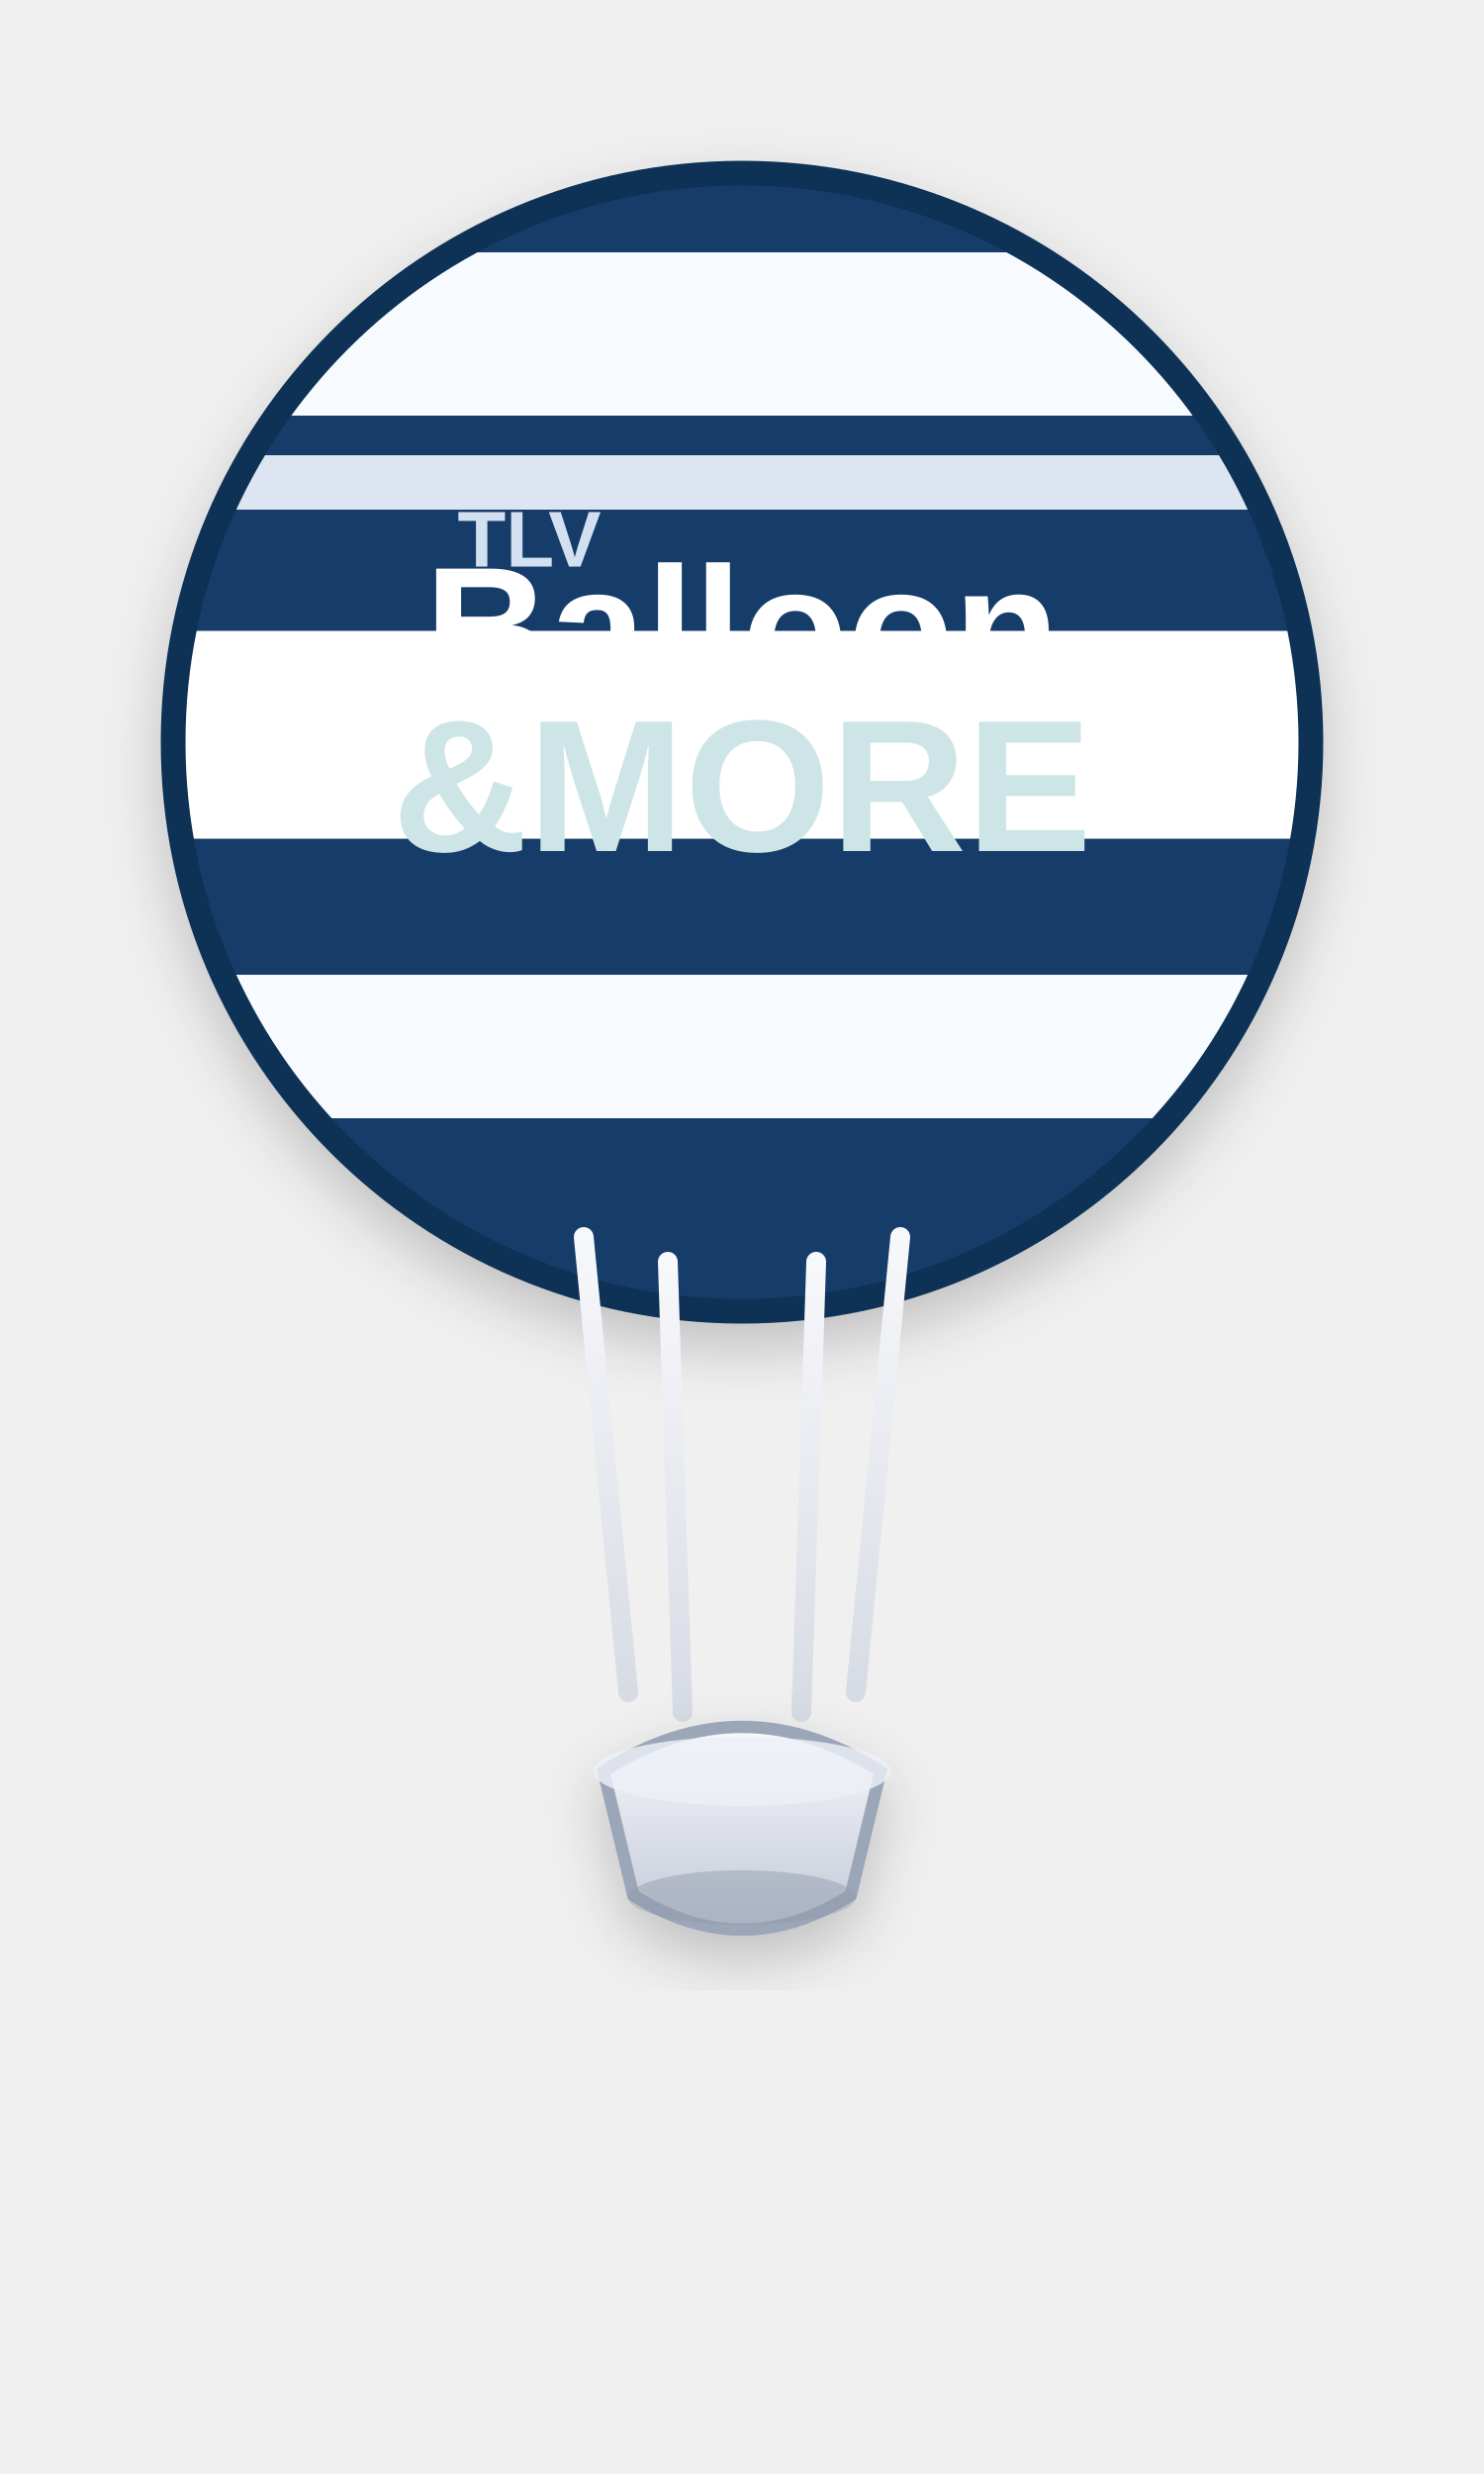
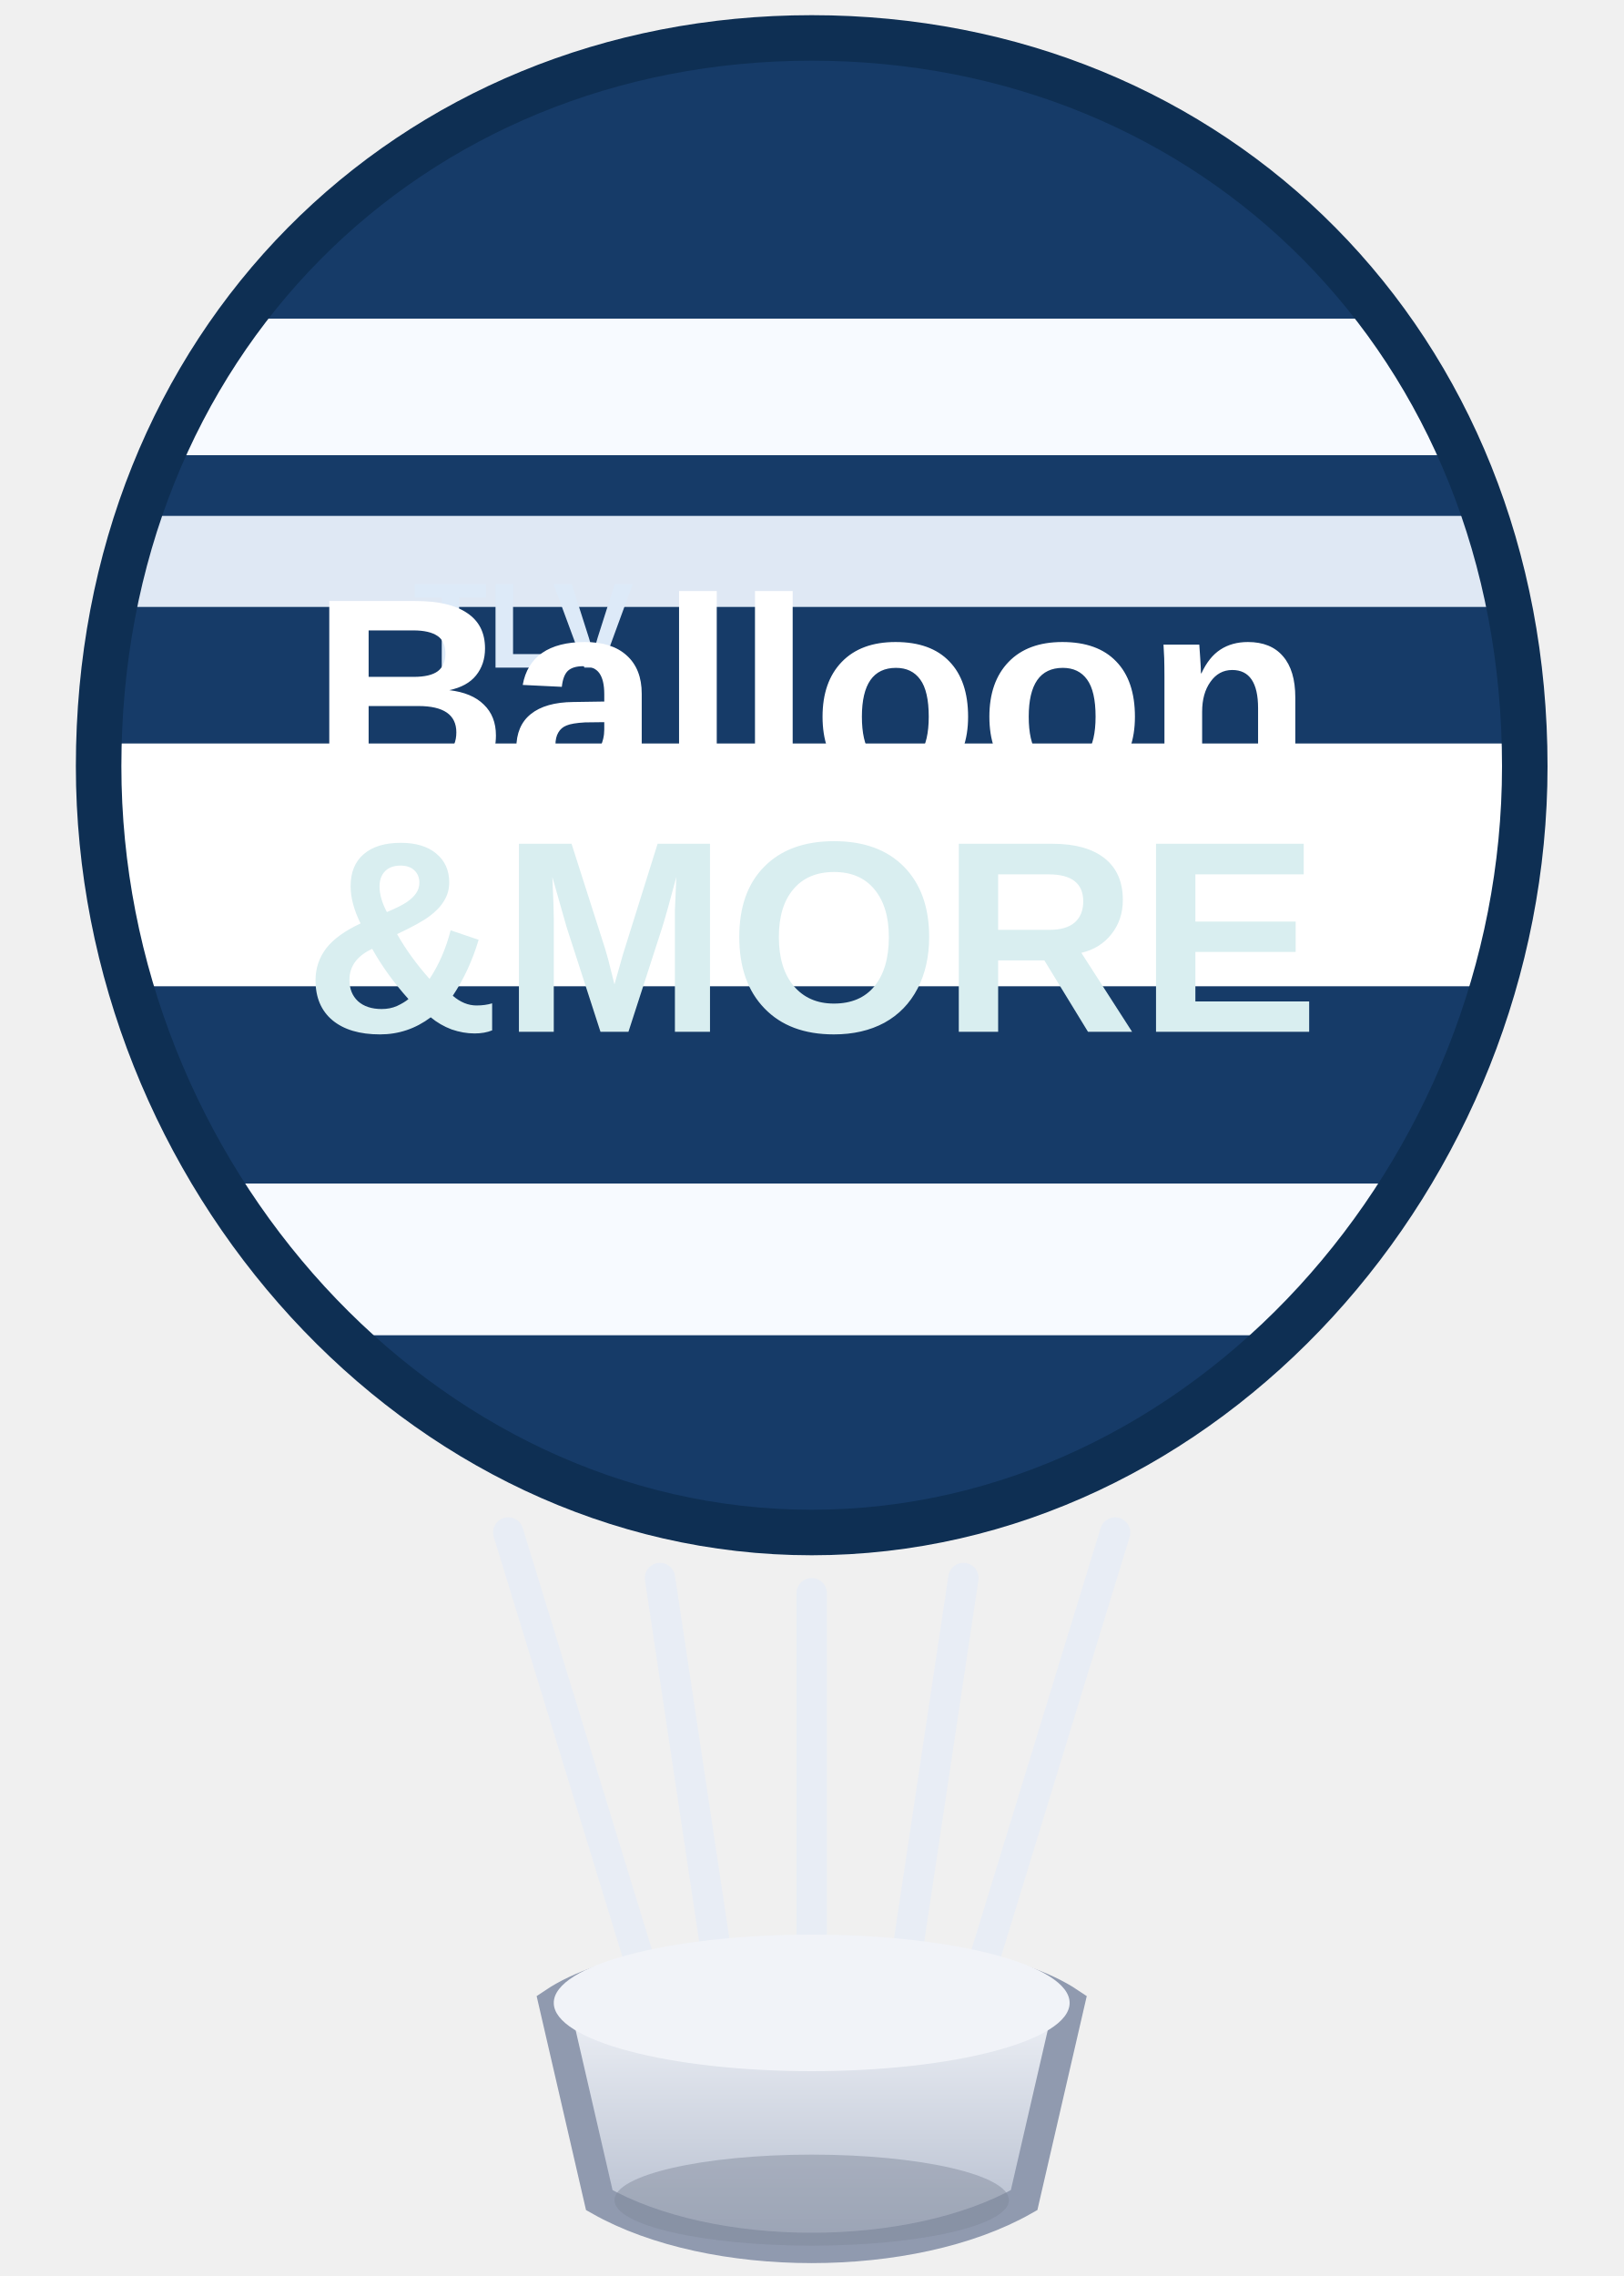
- <svg xmlns="http://www.w3.org/2000/svg" width="600" height="1000" viewBox="0 0 600 1000">
+ <svg xmlns="http://www.w3.org/2000/svg" width="107" height="150" viewBox="0 0 107 150" fill="none">
  <defs>
-     <filter id="shadow" x="-30%" y="-30%" width="160%" height="160%">
-       <feDropShadow dx="0" dy="10" stdDeviation="12" flood-color="#000000" flood-opacity="0.2" />
-     </filter>
    <clipPath id="balloonClip">
-       <ellipse cx="300" cy="300" rx="230" ry="230" />
+       <path d="M100.5 50.5C100.5 77.3 79.4 101 53.5 101C27.6 101 6.5 77.3 6.5 50.5C6.5 22.7 26.9 2.5 53.5 2.5C80.1 2.5 100.5 22.7 100.5 50.5Z" />
    </clipPath>
-     <linearGradient id="ropeGrad" x1="0" y1="0" x2="0" y2="1">
-       <stop offset="0%" stop-color="#f7f8fb" />
-       <stop offset="100%" stop-color="#d7dbe4" />
-     </linearGradient>
-     <linearGradient id="basketGrad" x1="0" y1="0" x2="0" y2="1">
-       <stop offset="0%" stop-color="#f8f9fc" />
-       <stop offset="100%" stop-color="#c2c8d6" />
+     <linearGradient id="basketGrad" x1="53.5" y1="130" x2="53.5" y2="149" gradientUnits="userSpaceOnUse">
+       <stop stop-color="#F6F8FC" />
+       <stop offset="1" stop-color="#AEB7C9" />
    </linearGradient>
  </defs>
-   <g filter="url(#shadow)">
-     <ellipse cx="300" cy="300" rx="230" ry="230" fill="#183e6b" />
-     <g clip-path="url(#balloonClip)">
-       <rect x="40" y="102" width="520" height="66" fill="#f7fbff" />
-       <rect x="40" y="184" width="520" height="22" fill="#dce5f1" />
-       <rect x="40" y="255" width="520" height="84" fill="#ffffff" />
-       <rect x="40" y="394" width="520" height="58" fill="#f7fbff" />
-     </g>
-     <ellipse cx="300" cy="300" rx="230" ry="230" fill="none" stroke="#0f3155" stroke-width="10" />
+   <path d="M100.5 50.5C100.5 77.3 79.4 101 53.5 101C27.6 101 6.5 77.3 6.5 50.5C6.5 22.7 26.9 2.5 53.5 2.5C80.1 2.5 100.5 22.7 100.5 50.5Z" fill="#163B68" />
+   <g clip-path="url(#balloonClip)">
+     <rect x="1" y="21" width="105" height="9" fill="#F7FAFF" />
+     <rect x="1" y="34" width="105" height="6" fill="#DFE8F4" />
+     <rect x="1" y="49" width="105" height="16" fill="#FFFFFF" />
+     <rect x="1" y="78" width="105" height="10" fill="#F7FAFF" />
  </g>
+   <path d="M100.5 50.5C100.5 77.3 79.4 101 53.5 101C27.6 101 6.5 77.3 6.5 50.5C6.5 22.7 26.9 2.5 53.5 2.5C80.1 2.5 100.5 22.7 100.5 50.5Z" stroke="#0E2F53" stroke-width="3" />
  <g font-family="Arial, Helvetica, sans-serif" font-weight="700" text-anchor="middle">
-     <text x="300" y="278" font-size="70" fill="#ffffff">Balloon</text>
-     <text x="300" y="344" font-size="76" fill="#cde5e6">&amp;MORE</text>
-     <text x="214" y="229" font-size="32" fill="#dbe8f8" opacity="0.95">TLV</text>
+     <text x="34.5" y="44" font-size="8" fill="#DDEAF8">TLV</text>
+     <text x="53.5" y="52" font-size="18" fill="#FFFFFF">Balloon</text>
+     <text x="53.5" y="68" font-size="18" fill="#D9EEF0">&amp;MORE</text>
  </g>
-   <g stroke="url(#ropeGrad)" stroke-width="8" stroke-linecap="round">
-     <line x1="236" y1="500" x2="254" y2="684" />
-     <line x1="270" y1="510" x2="276" y2="692" />
-     <line x1="300" y1="514" x2="300" y2="697" />
-     <line x1="330" y1="510" x2="324" y2="692" />
-     <line x1="364" y1="500" x2="346" y2="684" />
+   <g stroke="#E8EDF5" stroke-width="2" stroke-linecap="round">
+     <path d="M33.5 101L43 132" />
+     <path d="M43.5 104L48 134" />
+     <path d="M53.5 105V136" />
+     <path d="M63.5 104L59 134" />
+     <path d="M73.5 101L64 132" />
  </g>
-   <g filter="url(#shadow)">
-     <path d="M244 716 Q300 680 356 716 L344 766 Q300 794 256 766 Z" fill="url(#basketGrad)" stroke="#9ca6b9" stroke-width="5" />
-     <ellipse cx="300" cy="716" rx="60" ry="14" fill="#edf0f6" opacity="0.82" />
-     <ellipse cx="300" cy="767" rx="46" ry="11" fill="#8f98aa" opacity="0.45" />
-   </g>
+   <path d="M36.5 132C43.2 127.5 63.8 127.5 70.5 132L67.5 145C60.1 149.2 46.9 149.2 39.5 145L36.5 132Z" fill="url(#basketGrad)" stroke="#909AAF" stroke-width="2" />
+   <ellipse cx="53.5" cy="132" rx="17" ry="4.5" fill="#F1F3F8" />
+   <ellipse cx="53.5" cy="145" rx="13" ry="3" fill="#7E879A" opacity=".45" />
</svg>
